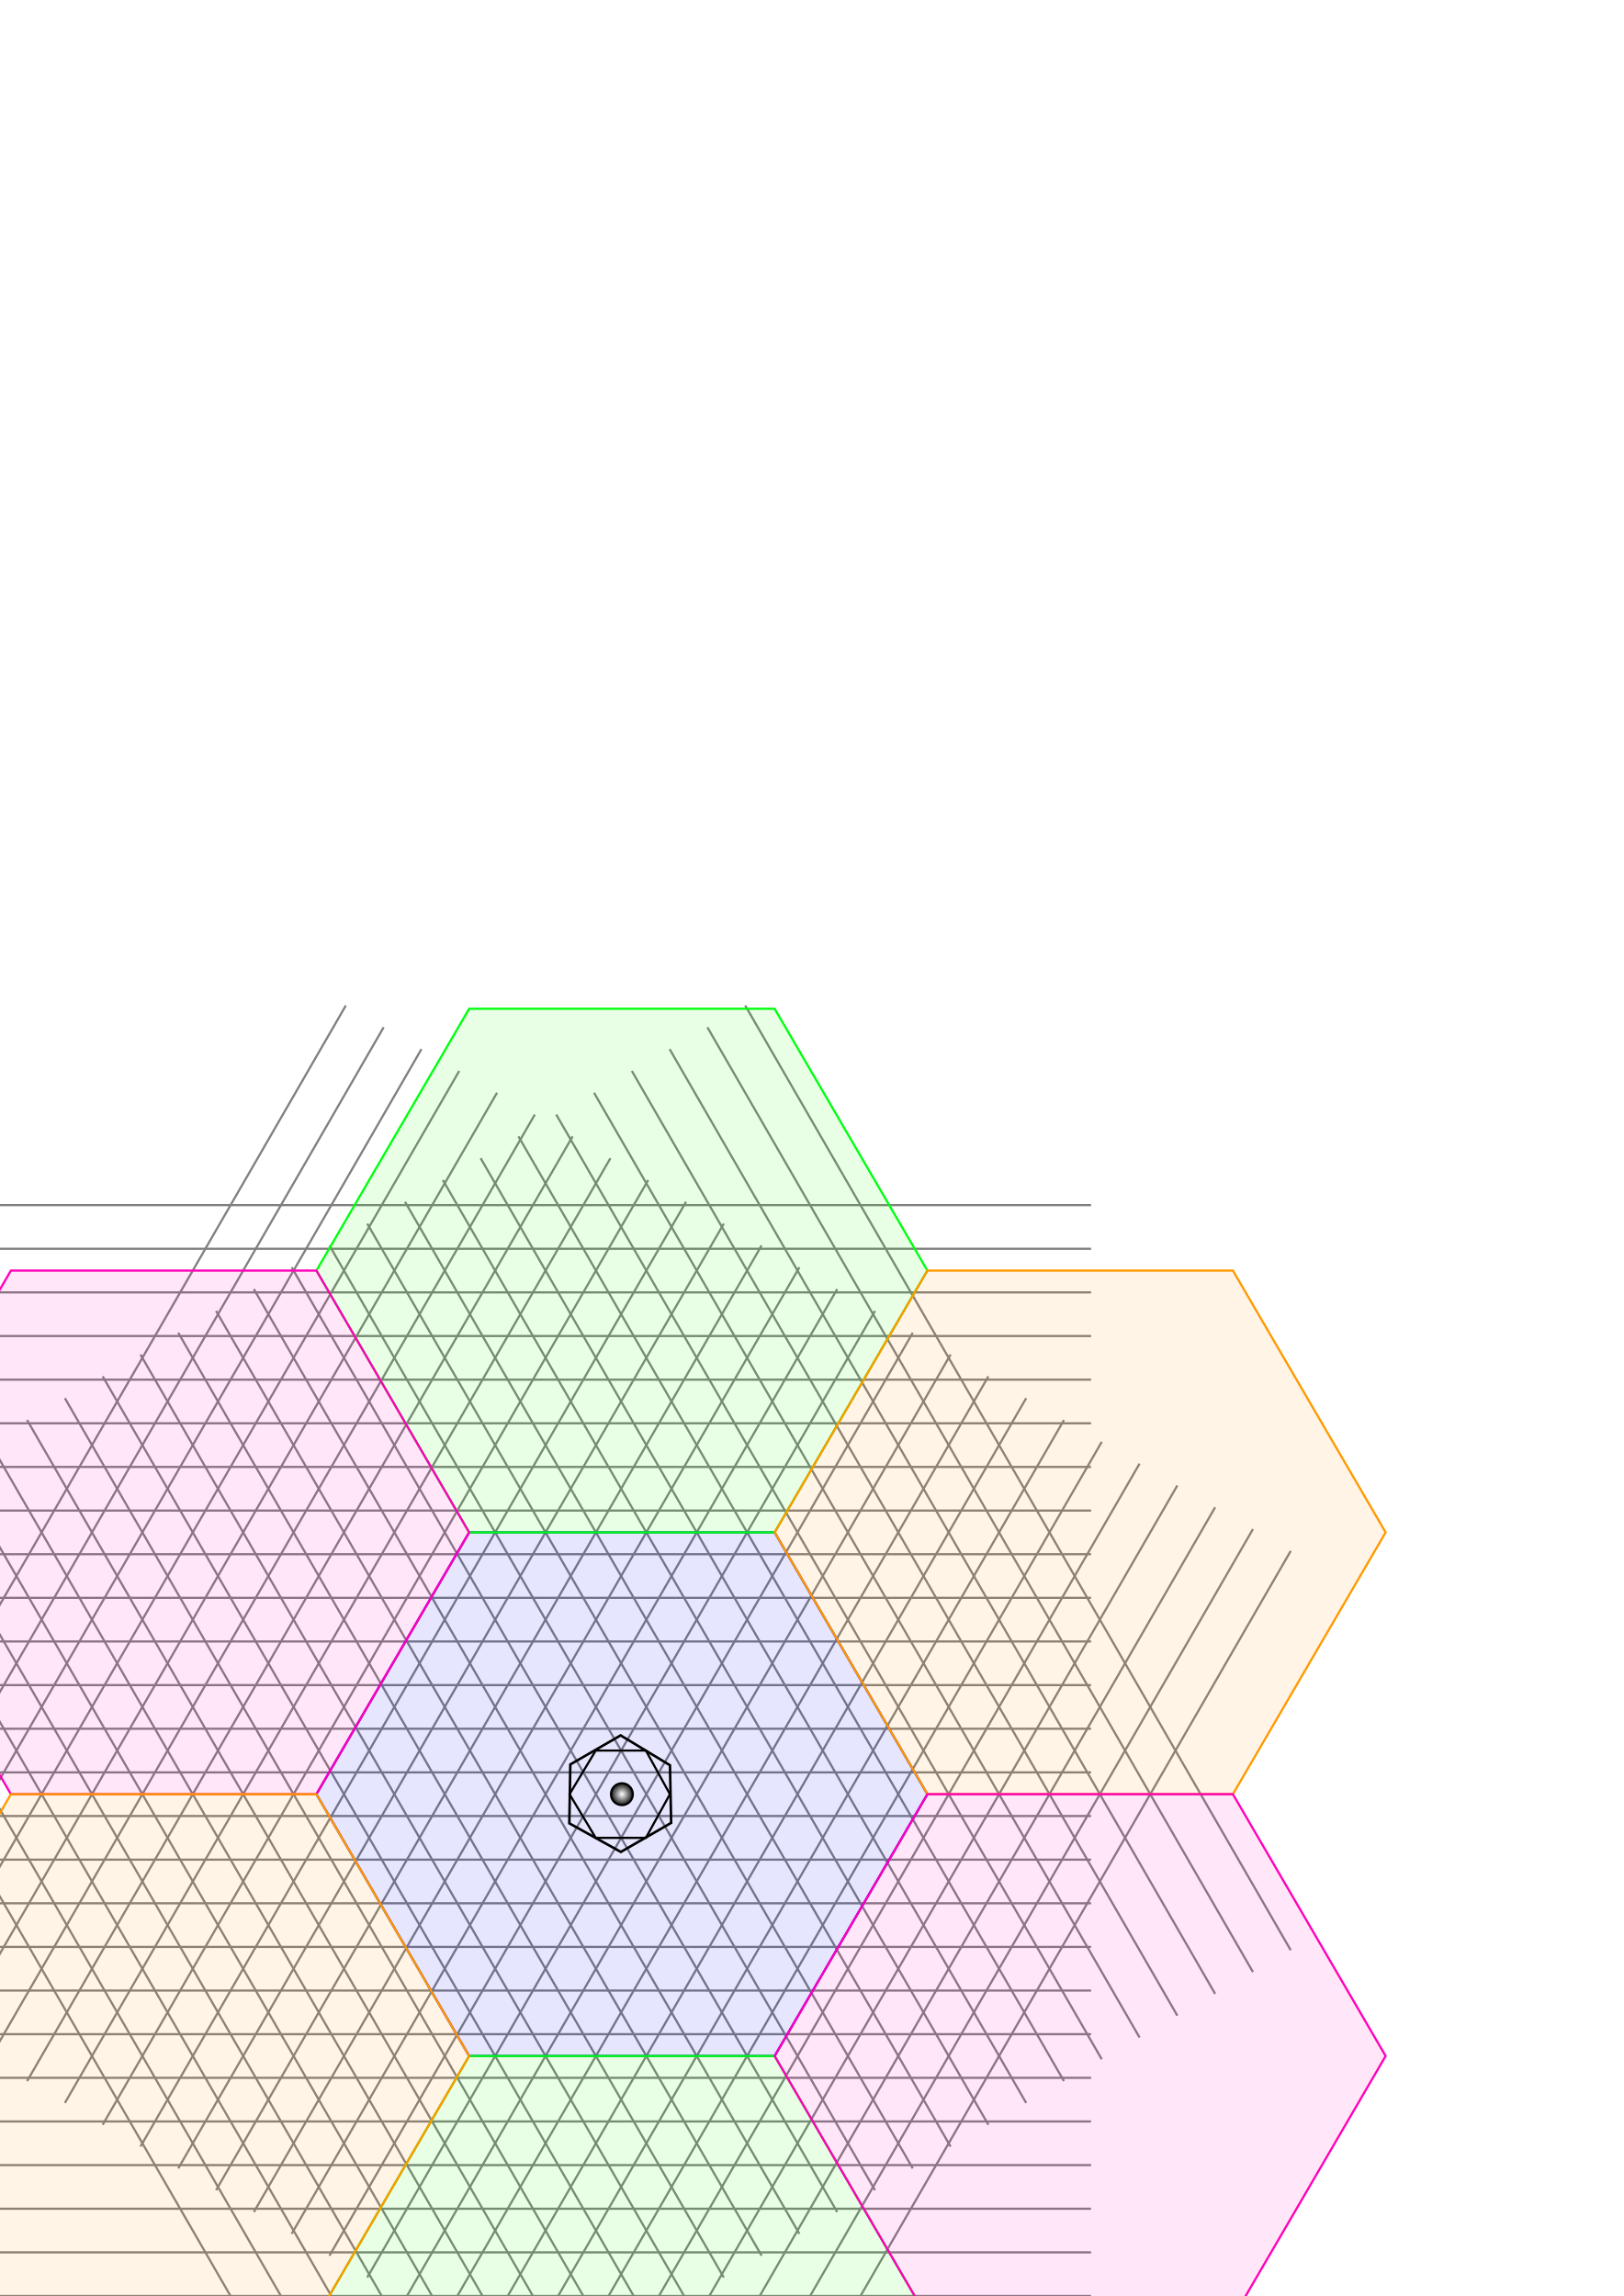
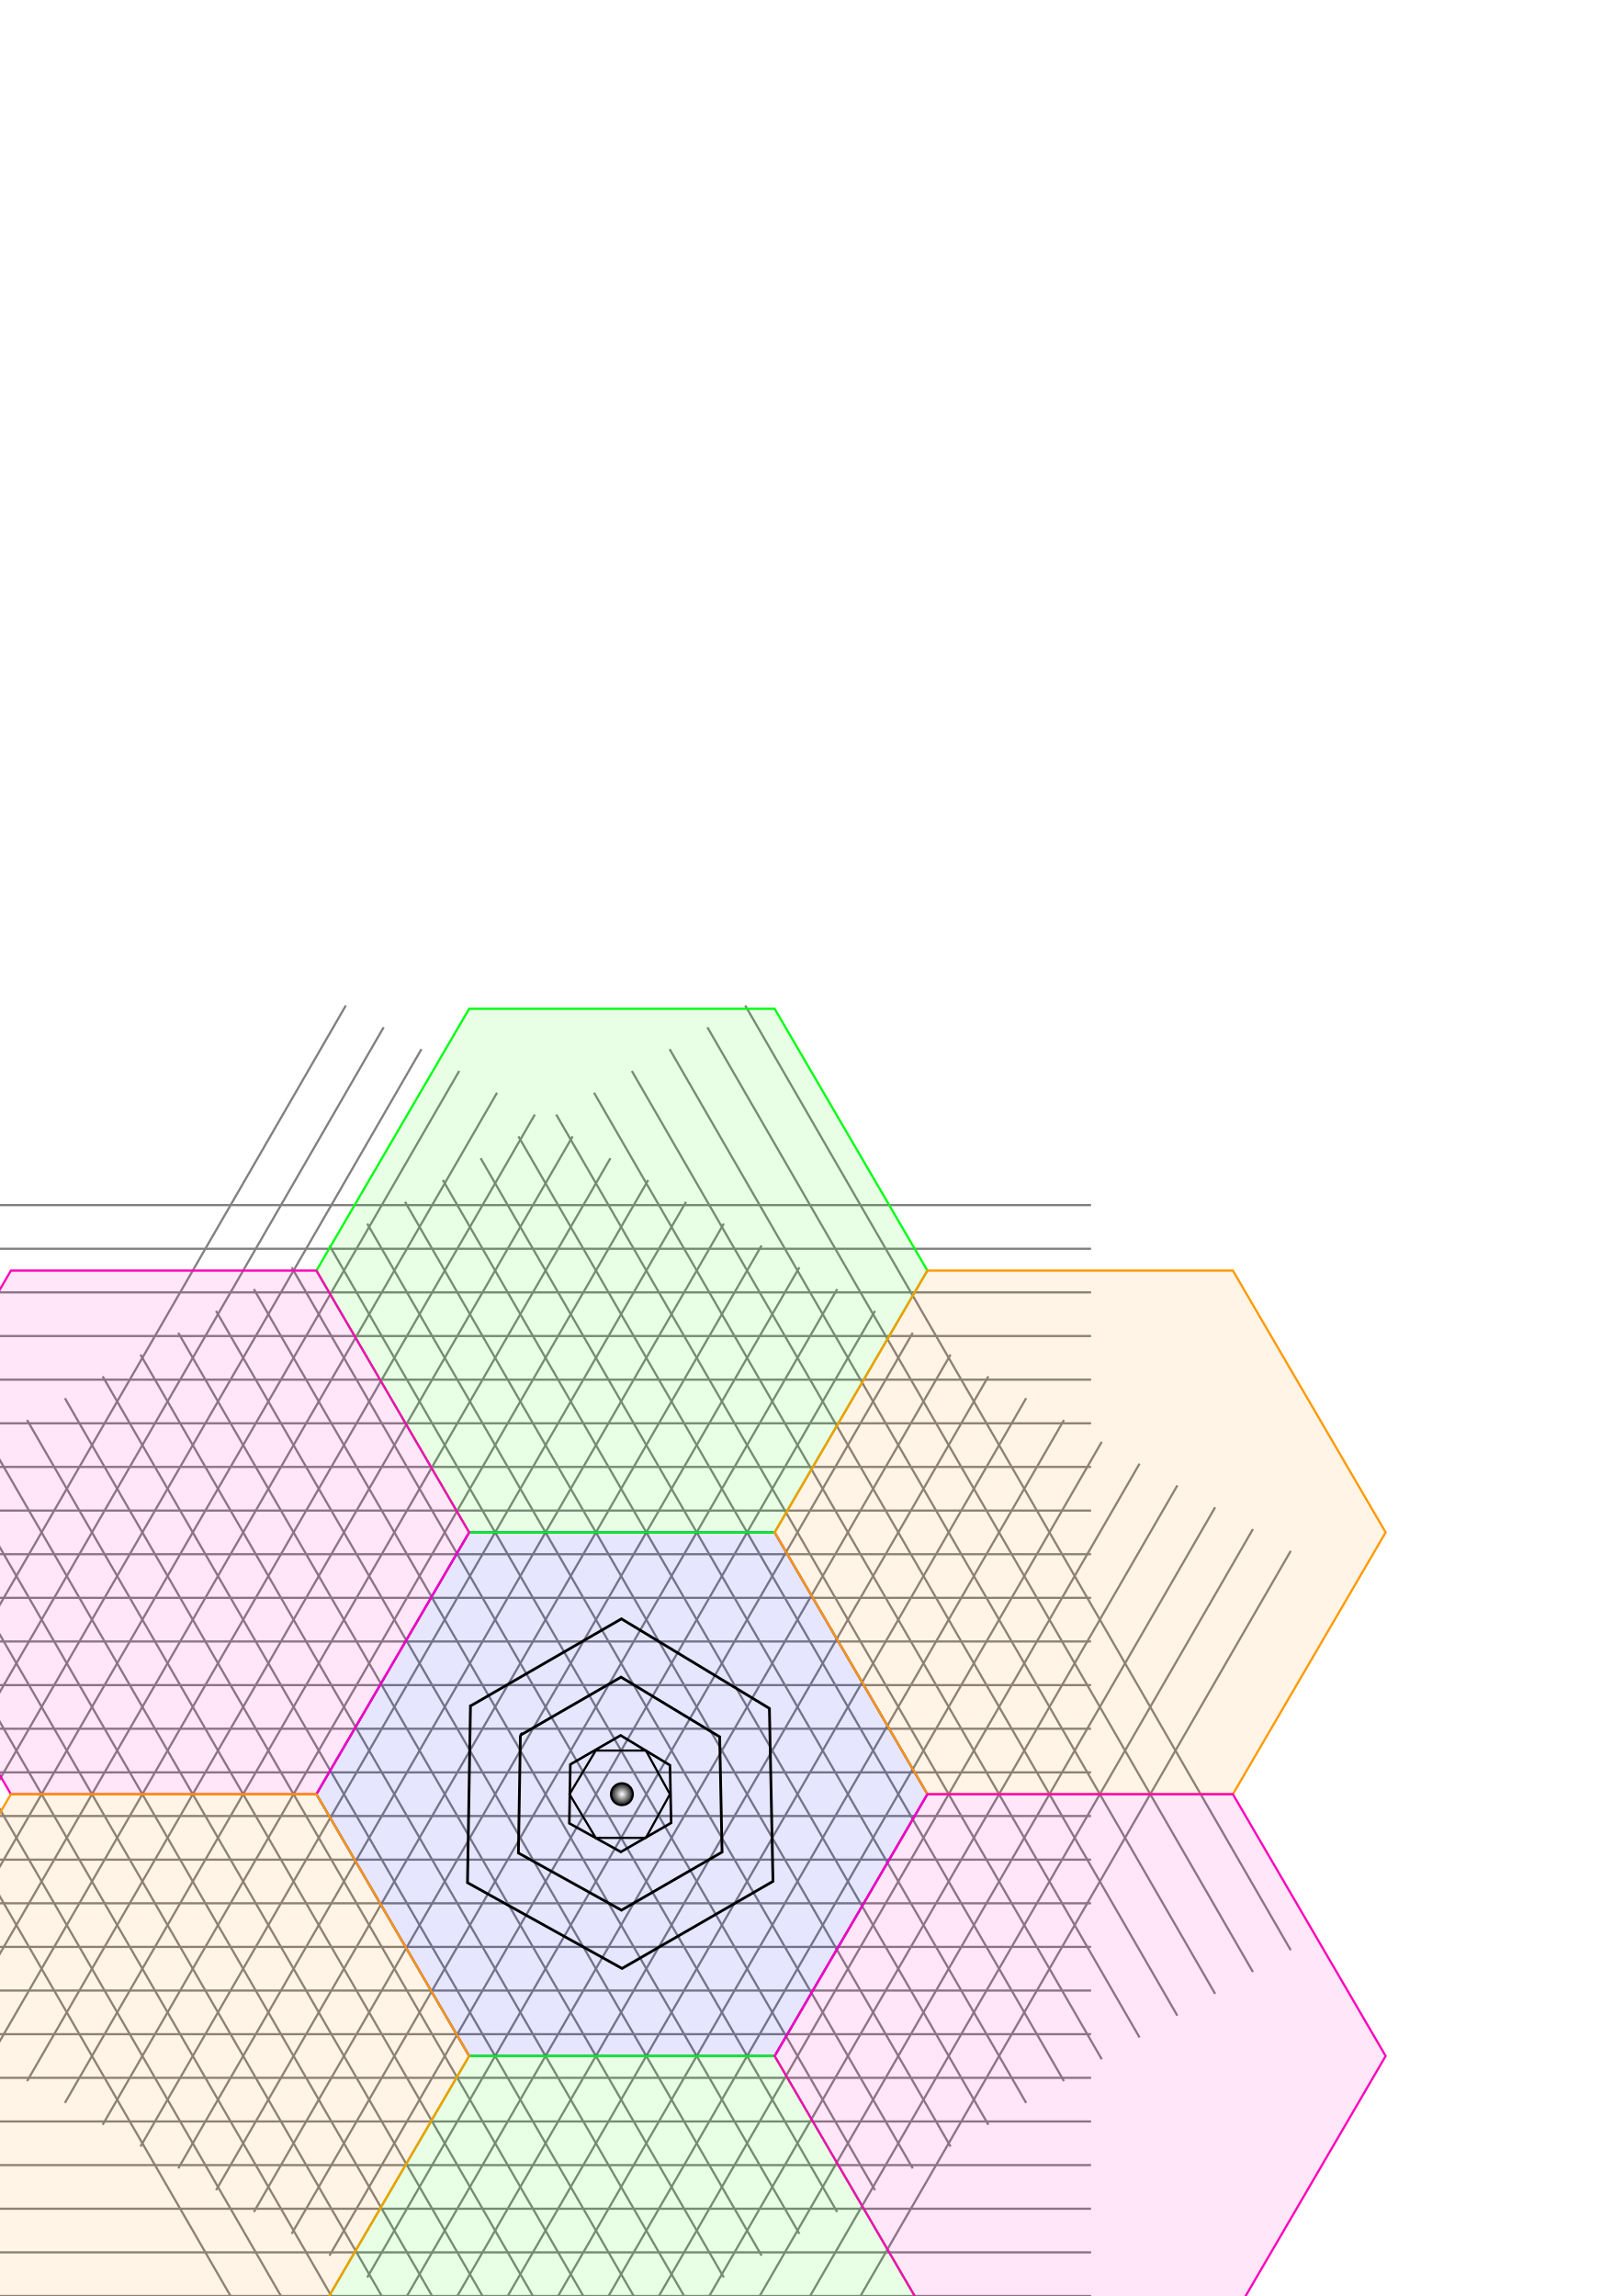
<svg xmlns="http://www.w3.org/2000/svg" xmlns:xlink="http://www.w3.org/1999/xlink" width="744.094" height="1052.362" id="svg2" version="1.1">
  <defs id="defs4">
    <linearGradient id="linearGradient12020">
      <stop style="stop-color:#ffffff;stop-opacity:1;" offset="0" id="stop12022" />
      <stop style="stop-color:#000000;stop-opacity:1;" offset="1" id="stop12024" />
    </linearGradient>
    <radialGradient xlink:href="#linearGradient12020" id="radialGradient12026" cx="1105" cy="822.362" fx="1105" fy="822.362" r="5.5" gradientUnits="userSpaceOnUse" />
    <radialGradient xlink:href="#linearGradient12020" id="radialGradient12030" gradientUnits="userSpaceOnUse" cx="1105" cy="822.362" fx="1105" fy="822.362" r="5.5" />
    <radialGradient xlink:href="#linearGradient12020" id="radialGradient12040" gradientUnits="userSpaceOnUse" cx="1105" cy="822.362" fx="1105" fy="822.362" r="5.5" />
  </defs>
  <g id="layer1">
    <g id="g3068" style="stroke:#808080;stroke-opacity:1">
      <path id="path2818" d="m 0,552.362 500,0" style="fill:none;stroke:#808080;stroke-width:1px;stroke-linecap:butt;stroke-linejoin:miter;stroke-opacity:1" />
      <path style="fill:none;stroke:#808080;stroke-width:1px;stroke-linecap:butt;stroke-linejoin:miter;stroke-opacity:1" d="m 0,572.362 500,0" id="path2870" />
      <path style="fill:none;stroke:#808080;stroke-width:1px;stroke-linecap:butt;stroke-linejoin:miter;stroke-opacity:1" d="m 0,592.362 500,0" id="path2872" />
      <path id="path2874" d="m 0,612.362 500,0" style="fill:none;stroke:#808080;stroke-width:1px;stroke-linecap:butt;stroke-linejoin:miter;stroke-opacity:1" />
      <path style="fill:none;stroke:#808080;stroke-width:1px;stroke-linecap:butt;stroke-linejoin:miter;stroke-opacity:1" d="m 0,632.362 500,0" id="path2876" />
      <path id="path2878" d="m 0,652.362 500,0" style="fill:none;stroke:#808080;stroke-width:1px;stroke-linecap:butt;stroke-linejoin:miter;stroke-opacity:1" />
      <path id="path2880" d="m 0,672.362 500,0" style="fill:none;stroke:#808080;stroke-width:1px;stroke-linecap:butt;stroke-linejoin:miter;stroke-opacity:1" />
      <path style="fill:none;stroke:#808080;stroke-width:1px;stroke-linecap:butt;stroke-linejoin:miter;stroke-opacity:1" d="m 0,692.362 500,0" id="path2882" />
      <path style="fill:none;stroke:#808080;stroke-width:1px;stroke-linecap:butt;stroke-linejoin:miter;stroke-opacity:1" d="m 0,712.362 500,0" id="path2884" />
      <path id="path2886" d="m 0,732.362 500,0" style="fill:none;stroke:#808080;stroke-width:1px;stroke-linecap:butt;stroke-linejoin:miter;stroke-opacity:1" />
      <path id="path2888" d="m 0,752.362 500,0" style="fill:none;stroke:#808080;stroke-width:1px;stroke-linecap:butt;stroke-linejoin:miter;stroke-opacity:1" />
      <path style="fill:none;stroke:#808080;stroke-width:1px;stroke-linecap:butt;stroke-linejoin:miter;stroke-opacity:1" d="m 0,772.362 500,0" id="path2890" />
      <path id="path2892" d="m 0,792.362 500,0" style="fill:none;stroke:#808080;stroke-width:1px;stroke-linecap:butt;stroke-linejoin:miter;stroke-opacity:1" />
      <path style="fill:none;stroke:#808080;stroke-width:1px;stroke-linecap:butt;stroke-linejoin:miter;stroke-opacity:1" d="m 0,812.362 500,0" id="path2894" />
      <path style="fill:none;stroke:#808080;stroke-width:1px;stroke-linecap:butt;stroke-linejoin:miter;stroke-opacity:1" d="m 0,832.362 500,0" id="path2896" />
      <path id="path2898" d="m 0,852.362 500,0" style="fill:none;stroke:#808080;stroke-width:1px;stroke-linecap:butt;stroke-linejoin:miter;stroke-opacity:1" />
      <path style="fill:none;stroke:#808080;stroke-width:1px;stroke-linecap:butt;stroke-linejoin:miter;stroke-opacity:1" d="m 0,872.362 500,0" id="path2900" />
      <path id="path2902" d="m 0,892.362 500,0" style="fill:none;stroke:#808080;stroke-width:1px;stroke-linecap:butt;stroke-linejoin:miter;stroke-opacity:1" />
      <path id="path2904" d="m 0,912.362 500,0" style="fill:none;stroke:#808080;stroke-width:1px;stroke-linecap:butt;stroke-linejoin:miter;stroke-opacity:1" />
      <path style="fill:none;stroke:#808080;stroke-width:1px;stroke-linecap:butt;stroke-linejoin:miter;stroke-opacity:1" d="m 0,932.362 500,0" id="path2906" />
      <path id="path2908" d="m 0,952.362 500,0" style="fill:none;stroke:#808080;stroke-width:1px;stroke-linecap:butt;stroke-linejoin:miter;stroke-opacity:1" />
      <path style="fill:none;stroke:#808080;stroke-width:1px;stroke-linecap:butt;stroke-linejoin:miter;stroke-opacity:1" d="m 0,972.362 500,0" id="path2910" />
      <path style="fill:none;stroke:#808080;stroke-width:1px;stroke-linecap:butt;stroke-linejoin:miter;stroke-opacity:1" d="m 0,992.362 500,0" id="path2912" />
      <path id="path2914" d="m 0,1012.362 500,0" style="fill:none;stroke:#808080;stroke-width:1px;stroke-linecap:butt;stroke-linejoin:miter;stroke-opacity:1" />
      <path id="path2916" d="m 0,1032.362 500,0" style="fill:none;stroke:#808080;stroke-width:1px;stroke-linecap:butt;stroke-linejoin:miter;stroke-opacity:1" />
      <path style="fill:none;stroke:#808080;stroke-width:1px;stroke-linecap:butt;stroke-linejoin:miter;stroke-opacity:1" d="m 0,1052.362 500,0" id="path2918" />
    </g>
    <g id="g3096" transform="matrix(0.5,-0.8660254,0.8660254,0.5,-569.866,617.6875)" style="stroke:#808080;stroke-opacity:1">
      <path style="fill:none;stroke:#808080;stroke-width:1px;stroke-linecap:butt;stroke-linejoin:miter;stroke-opacity:1" d="m 0,552.362 500,0" id="path3098" />
      <path id="path3100" d="m 0,572.362 500,0" style="fill:none;stroke:#808080;stroke-width:1px;stroke-linecap:butt;stroke-linejoin:miter;stroke-opacity:1" />
      <path id="path3102" d="m 0,592.362 500,0" style="fill:none;stroke:#808080;stroke-width:1px;stroke-linecap:butt;stroke-linejoin:miter;stroke-opacity:1" />
      <path style="fill:none;stroke:#808080;stroke-width:1px;stroke-linecap:butt;stroke-linejoin:miter;stroke-opacity:1" d="m 0,612.362 500,0" id="path3104" />
      <path id="path3106" d="m 0,632.362 500,0" style="fill:none;stroke:#808080;stroke-width:1px;stroke-linecap:butt;stroke-linejoin:miter;stroke-opacity:1" />
      <path style="fill:none;stroke:#808080;stroke-width:1px;stroke-linecap:butt;stroke-linejoin:miter;stroke-opacity:1" d="m 0,652.362 500,0" id="path3108" />
      <path style="fill:none;stroke:#808080;stroke-width:1px;stroke-linecap:butt;stroke-linejoin:miter;stroke-opacity:1" d="m 0,672.362 500,0" id="path3110" />
      <path id="path3112" d="m 0,692.362 500,0" style="fill:none;stroke:#808080;stroke-width:1px;stroke-linecap:butt;stroke-linejoin:miter;stroke-opacity:1" />
      <path id="path3114" d="m 0,712.362 500,0" style="fill:none;stroke:#808080;stroke-width:1px;stroke-linecap:butt;stroke-linejoin:miter;stroke-opacity:1" />
      <path style="fill:none;stroke:#808080;stroke-width:1px;stroke-linecap:butt;stroke-linejoin:miter;stroke-opacity:1" d="m 0,732.362 500,0" id="path3116" />
      <path style="fill:none;stroke:#808080;stroke-width:1px;stroke-linecap:butt;stroke-linejoin:miter;stroke-opacity:1" d="m 0,752.362 500,0" id="path3118" />
      <path id="path3120" d="m 0,772.362 500,0" style="fill:none;stroke:#808080;stroke-width:1px;stroke-linecap:butt;stroke-linejoin:miter;stroke-opacity:1" />
      <path style="fill:none;stroke:#808080;stroke-width:1px;stroke-linecap:butt;stroke-linejoin:miter;stroke-opacity:1" d="m 0,792.362 500,0" id="path3122" />
      <path id="path3124" d="m 0,812.362 500,0" style="fill:none;stroke:#808080;stroke-width:1px;stroke-linecap:butt;stroke-linejoin:miter;stroke-opacity:1" />
      <path id="path3126" d="m 0,832.362 500,0" style="fill:none;stroke:#808080;stroke-width:1px;stroke-linecap:butt;stroke-linejoin:miter;stroke-opacity:1" />
      <path style="fill:none;stroke:#808080;stroke-width:1px;stroke-linecap:butt;stroke-linejoin:miter;stroke-opacity:1" d="m 0,852.362 500,0" id="path3128" />
      <path id="path3130" d="m 0,872.362 500,0" style="fill:none;stroke:#808080;stroke-width:1px;stroke-linecap:butt;stroke-linejoin:miter;stroke-opacity:1" />
      <path style="fill:none;stroke:#808080;stroke-width:1px;stroke-linecap:butt;stroke-linejoin:miter;stroke-opacity:1" d="m 0,892.362 500,0" id="path3132" />
      <path style="fill:none;stroke:#808080;stroke-width:1px;stroke-linecap:butt;stroke-linejoin:miter;stroke-opacity:1" d="m 0,912.362 500,0" id="path3134" />
      <path id="path3136" d="m 0,932.362 500,0" style="fill:none;stroke:#808080;stroke-width:1px;stroke-linecap:butt;stroke-linejoin:miter;stroke-opacity:1" />
      <path style="fill:none;stroke:#808080;stroke-width:1px;stroke-linecap:butt;stroke-linejoin:miter;stroke-opacity:1" d="m 0,952.362 500,0" id="path3138" />
      <path id="path3140" d="m 0,972.362 500,0" style="fill:none;stroke:#808080;stroke-width:1px;stroke-linecap:butt;stroke-linejoin:miter;stroke-opacity:1" />
      <path id="path3142" d="m 0,992.362 500,0" style="fill:none;stroke:#808080;stroke-width:1px;stroke-linecap:butt;stroke-linejoin:miter;stroke-opacity:1" />
      <path style="fill:none;stroke:#808080;stroke-width:1px;stroke-linecap:butt;stroke-linejoin:miter;stroke-opacity:1" d="m 0,1012.362 500,0" id="path3144" />
      <path style="fill:none;stroke:#808080;stroke-width:1px;stroke-linecap:butt;stroke-linejoin:miter;stroke-opacity:1" d="m 0,1032.362 500,0" id="path3146" />
      <path id="path3148" d="m 0,1052.362 500,0" style="fill:none;stroke:#808080;stroke-width:1px;stroke-linecap:butt;stroke-linejoin:miter;stroke-opacity:1" />
    </g>
    <g transform="matrix(-0.5,-0.8660254,0.8660254,-0.5,-319.866,1420.05)" id="g3204" style="stroke:#808080;stroke-opacity:1">
      <path id="path3206" d="m 0,552.362 500,0" style="fill:none;stroke:#808080;stroke-width:1px;stroke-linecap:butt;stroke-linejoin:miter;stroke-opacity:1" />
      <path style="fill:none;stroke:#808080;stroke-width:1px;stroke-linecap:butt;stroke-linejoin:miter;stroke-opacity:1" d="m 0,572.362 500,0" id="path3208" />
      <path style="fill:none;stroke:#808080;stroke-width:1px;stroke-linecap:butt;stroke-linejoin:miter;stroke-opacity:1" d="m 0,592.362 500,0" id="path3210" />
      <path id="path3212" d="m 0,612.362 500,0" style="fill:none;stroke:#808080;stroke-width:1px;stroke-linecap:butt;stroke-linejoin:miter;stroke-opacity:1" />
      <path style="fill:none;stroke:#808080;stroke-width:1px;stroke-linecap:butt;stroke-linejoin:miter;stroke-opacity:1" d="m 0,632.362 500,0" id="path3214" />
      <path id="path3216" d="m 0,652.362 500,0" style="fill:none;stroke:#808080;stroke-width:1px;stroke-linecap:butt;stroke-linejoin:miter;stroke-opacity:1" />
      <path id="path3218" d="m 0,672.362 500,0" style="fill:none;stroke:#808080;stroke-width:1px;stroke-linecap:butt;stroke-linejoin:miter;stroke-opacity:1" />
      <path style="fill:none;stroke:#808080;stroke-width:1px;stroke-linecap:butt;stroke-linejoin:miter;stroke-opacity:1" d="m 0,692.362 500,0" id="path3220" />
      <path style="fill:none;stroke:#808080;stroke-width:1px;stroke-linecap:butt;stroke-linejoin:miter;stroke-opacity:1" d="m 0,712.362 500,0" id="path3222" />
      <path id="path3224" d="m 0,732.362 500,0" style="fill:none;stroke:#808080;stroke-width:1px;stroke-linecap:butt;stroke-linejoin:miter;stroke-opacity:1" />
      <path id="path3226" d="m 0,752.362 500,0" style="fill:none;stroke:#808080;stroke-width:1px;stroke-linecap:butt;stroke-linejoin:miter;stroke-opacity:1" />
      <path style="fill:none;stroke:#808080;stroke-width:1px;stroke-linecap:butt;stroke-linejoin:miter;stroke-opacity:1" d="m 0,772.362 500,0" id="path3228" />
      <path id="path3230" d="m 0,792.362 500,0" style="fill:none;stroke:#808080;stroke-width:1px;stroke-linecap:butt;stroke-linejoin:miter;stroke-opacity:1" />
      <path style="fill:none;stroke:#808080;stroke-width:1px;stroke-linecap:butt;stroke-linejoin:miter;stroke-opacity:1" d="m 0,812.362 500,0" id="path3232" />
      <path style="fill:none;stroke:#808080;stroke-width:1px;stroke-linecap:butt;stroke-linejoin:miter;stroke-opacity:1" d="m 0,832.362 500,0" id="path3234" />
      <path id="path3236" d="m 0,852.362 500,0" style="fill:none;stroke:#808080;stroke-width:1px;stroke-linecap:butt;stroke-linejoin:miter;stroke-opacity:1" />
      <path style="fill:none;stroke:#808080;stroke-width:1px;stroke-linecap:butt;stroke-linejoin:miter;stroke-opacity:1" d="m 0,872.362 500,0" id="path3238" />
      <path id="path3240" d="m 0,892.362 500,0" style="fill:none;stroke:#808080;stroke-width:1px;stroke-linecap:butt;stroke-linejoin:miter;stroke-opacity:1" />
      <path id="path3242" d="m 0,912.362 500,0" style="fill:none;stroke:#808080;stroke-width:1px;stroke-linecap:butt;stroke-linejoin:miter;stroke-opacity:1" />
      <path style="fill:none;stroke:#808080;stroke-width:1px;stroke-linecap:butt;stroke-linejoin:miter;stroke-opacity:1" d="m 0,932.362 500,0" id="path3244" />
      <path id="path3246" d="m 0,952.362 500,0" style="fill:none;stroke:#808080;stroke-width:1px;stroke-linecap:butt;stroke-linejoin:miter;stroke-opacity:1" />
      <path style="fill:none;stroke:#808080;stroke-width:1px;stroke-linecap:butt;stroke-linejoin:miter;stroke-opacity:1" d="m 0,972.362 500,0" id="path3248" />
      <path style="fill:none;stroke:#808080;stroke-width:1px;stroke-linecap:butt;stroke-linejoin:miter;stroke-opacity:1" d="m 0,992.362 500,0" id="path3250" />
      <path id="path3252" d="m 0,1012.362 500,0" style="fill:none;stroke:#808080;stroke-width:1px;stroke-linecap:butt;stroke-linejoin:miter;stroke-opacity:1" />
      <path id="path3254" d="m 0,1032.362 500,0" style="fill:none;stroke:#808080;stroke-width:1px;stroke-linecap:butt;stroke-linejoin:miter;stroke-opacity:1" />
      <path style="fill:none;stroke:#808080;stroke-width:1px;stroke-linecap:butt;stroke-linejoin:miter;stroke-opacity:1" d="m 0,1052.362 500,0" id="path3256" />
    </g>
    <path style="fill:#0700ff;stroke:#1900ff;stroke-width:1px;stroke-linecap:butt;stroke-linejoin:miter;stroke-opacity:1;fill-opacity:0.098;opacity:1" d="m 145,822.362 70,-120 140,0 70,120 -70,120 -140,0 -70,-120 z" id="path3258" />
    <path id="path4053" d="m 145,582.362 70,-120 140,0 70,120 -70,120 -140,0 -70,-120 z" style="fill:#1cff00;fill-opacity:0.098;stroke:#00ff0f;stroke-width:1px;stroke-linecap:butt;stroke-linejoin:miter;stroke-opacity:1" />
    <path style="fill:#1cff00;fill-opacity:0.098;stroke:#00ff0f;stroke-width:1px;stroke-linecap:butt;stroke-linejoin:miter;stroke-opacity:1" d="m 145,1062.362 70,-120 140,0 70,120 -70,120 -140,0 -70,-120 z" id="path4057" />
    <path style="fill:#ff9200;fill-opacity:0.098;stroke:#ff9900;stroke-width:1px;stroke-linecap:butt;stroke-linejoin:miter;stroke-opacity:1" d="m 355,702.362 70,-120 140,0 70,120 -70,120 -140,0 -70,-120 z" id="path4059" />
    <path id="path4061" d="m 355,942.362 70,-120 140,0 70,120 -70,120 -140,0 -70,-120 z" style="fill:#ff00ba;fill-opacity:0.098;stroke:#ff00ba;stroke-width:1px;stroke-linecap:butt;stroke-linejoin:miter;stroke-opacity:1" />
    <path style="fill:#ff00ba;fill-opacity:0.098;stroke:#ff00ba;stroke-width:1px;stroke-linecap:butt;stroke-linejoin:miter;stroke-opacity:1" d="m -65,702.362 70,-120 140,0 70,120 -70,120 -140,0 -70,-120 z" id="path4063" />
    <path id="path4065" d="m -65,942.362 70,-120 140,0 70,120 -70,120 -140,0 -70,-120 z" style="fill:#ff9200;fill-opacity:0.098;stroke:#ff9900;stroke-width:1px;stroke-linecap:butt;stroke-linejoin:miter;stroke-opacity:1" />
    <path style="fill:url(#radialGradient12026);fill-opacity:1;stroke:#000000;stroke-width:1;stroke-miterlimit:4;stroke-opacity:1;stroke-dasharray:none" id="path11246" d="m 1110,822.362 a 5,5 0 1 1 -10,0 5,5 0 1 1 10,0 z" transform="translate(-820,0)" />
    <path style="fill:none;stroke:#000000;stroke-width:1px;stroke-linecap:butt;stroke-linejoin:miter;stroke-opacity:1" d="m 273,802.362 23,0 11,20 -11,20 -23,0 -12,-20 12,-20 z" id="path12032" />
    <path id="path12440" d="m 261.359,808.718 23.058,-13.313 22.604,13.684 0.548,26.418 -23.058,13.313 -23.607,-13.105 0.454,-26.996 z" style="fill:none;stroke:#000000;stroke-width:1.158px;stroke-linecap:butt;stroke-linejoin:miter;stroke-opacity:1" />
+     <path style="fill:none;stroke:#000000;stroke-width:1.25;stroke-linecap:butt;stroke-linejoin:miter;stroke-opacity:1;stroke-miterlimit:4;stroke-dasharray:none" d="m 238.48,795.324 46.117,-26.625 45.208,27.367 1.097,52.835 -46.116,26.625 -47.213,-26.21 0.908,-53.993 z" id="path3607" />
+     <path style="fill:none;stroke:#000000;stroke-width:1.25;stroke-linecap:butt;stroke-linejoin:miter;stroke-opacity:1;stroke-miterlimit:4;stroke-dasharray:none" d="m 215.602,781.929 69.175,-39.938 67.812,41.051 1.645,79.253 -69.175,39.938 -70.82,-39.315 1.362,-80.989 z" id="path3609" />
  </g>
</svg>
